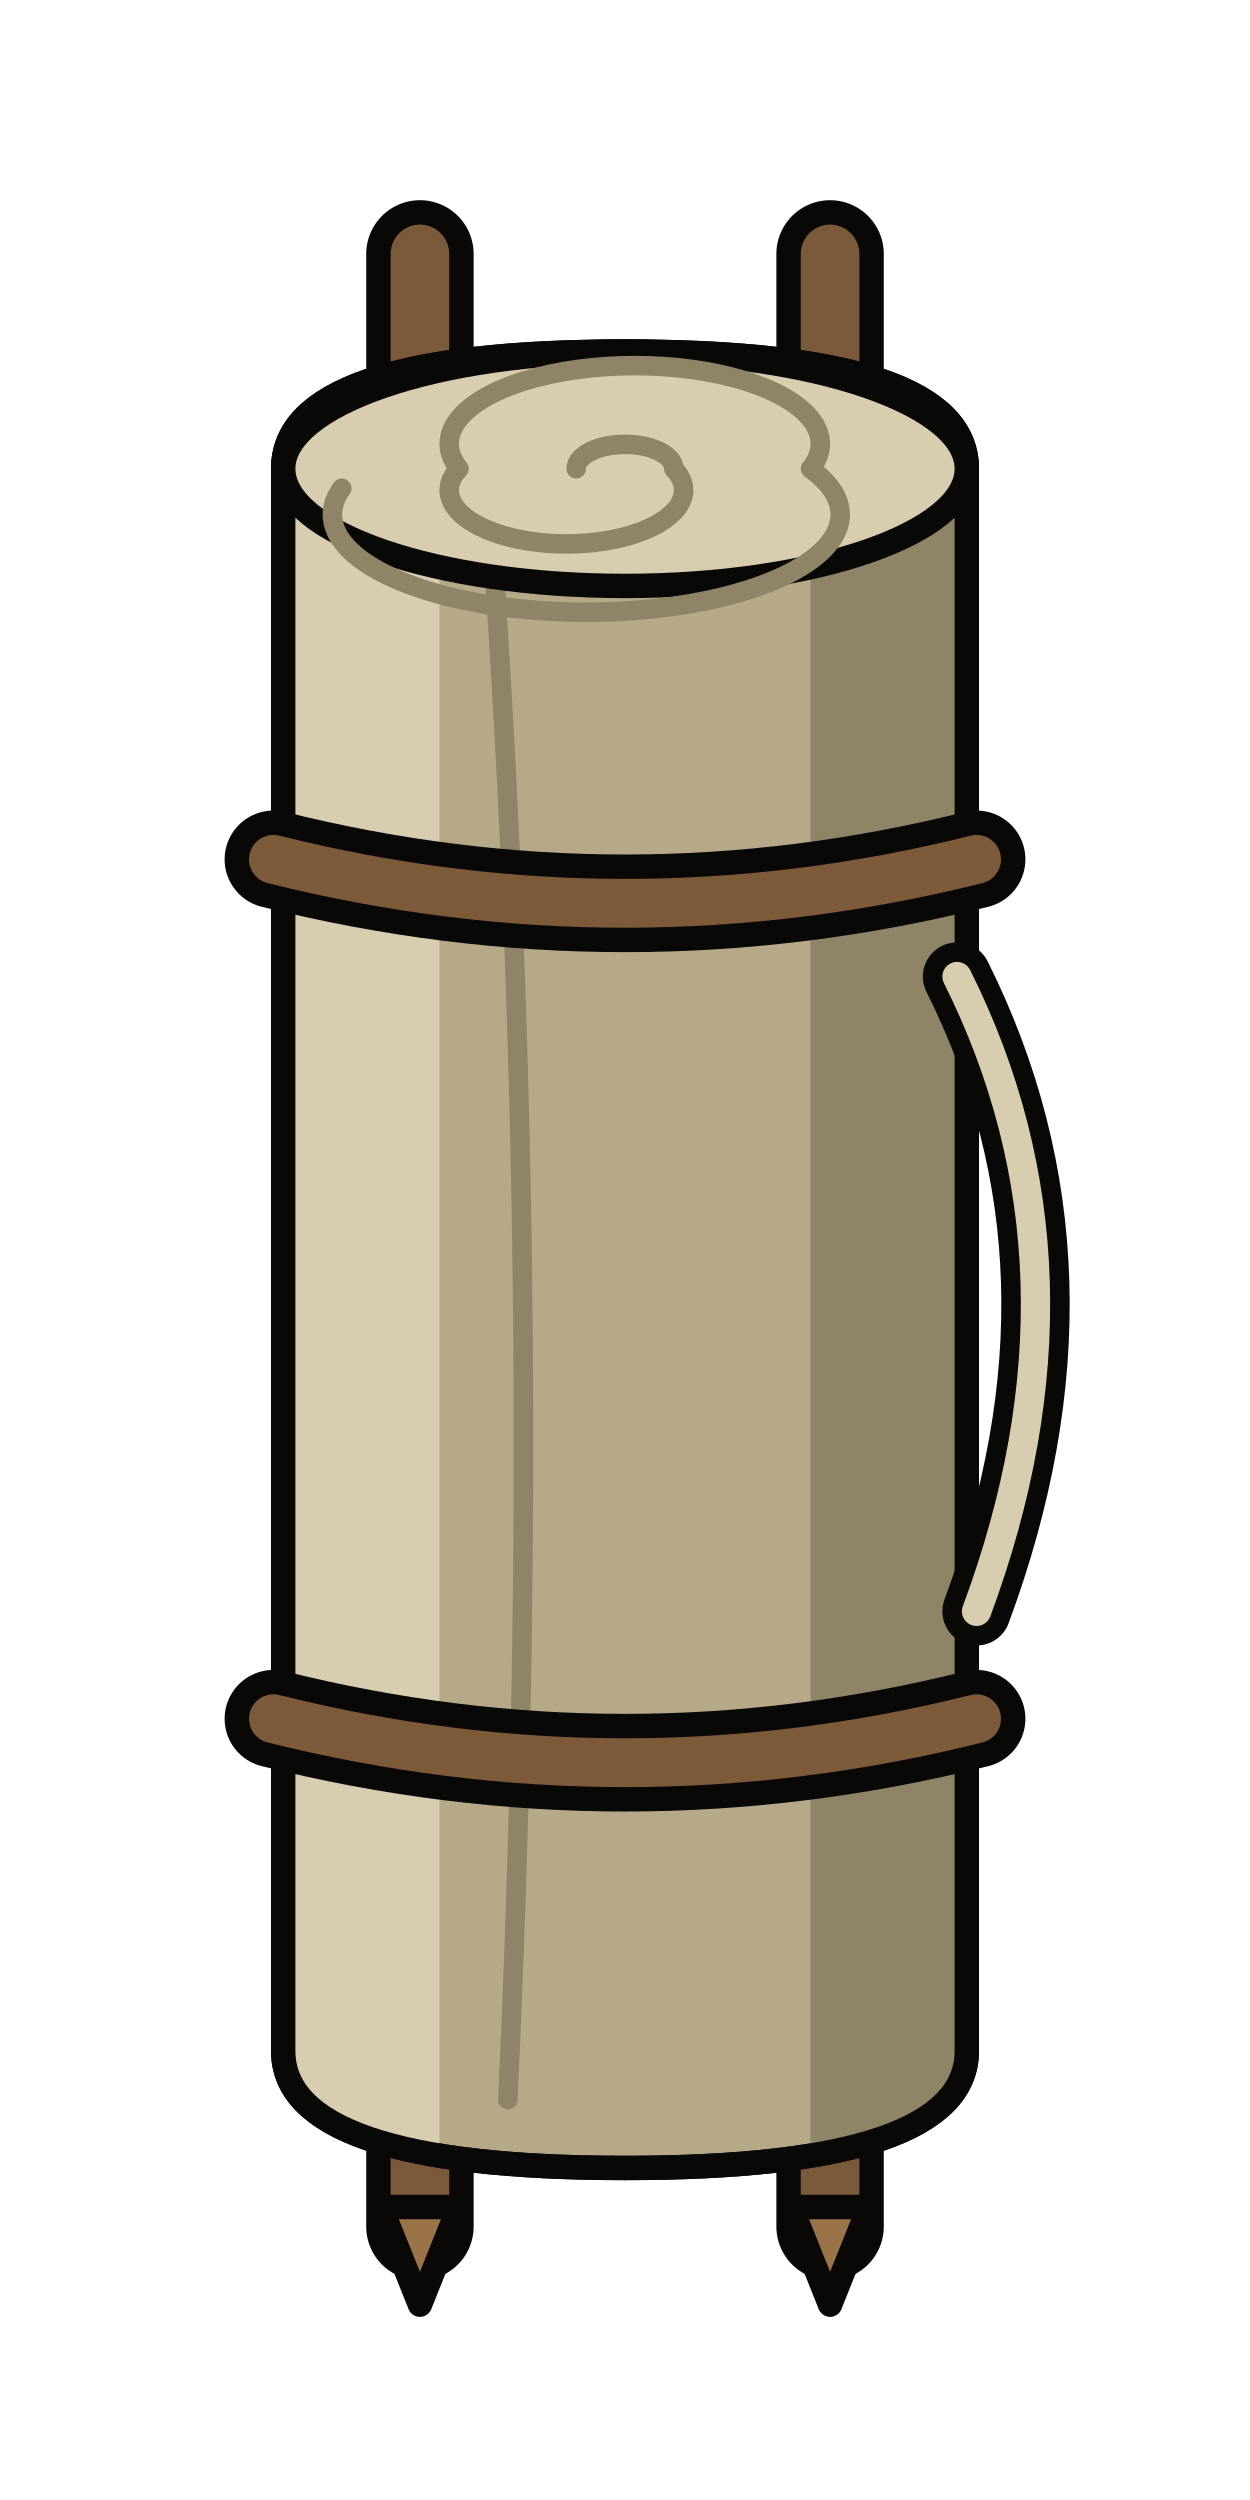
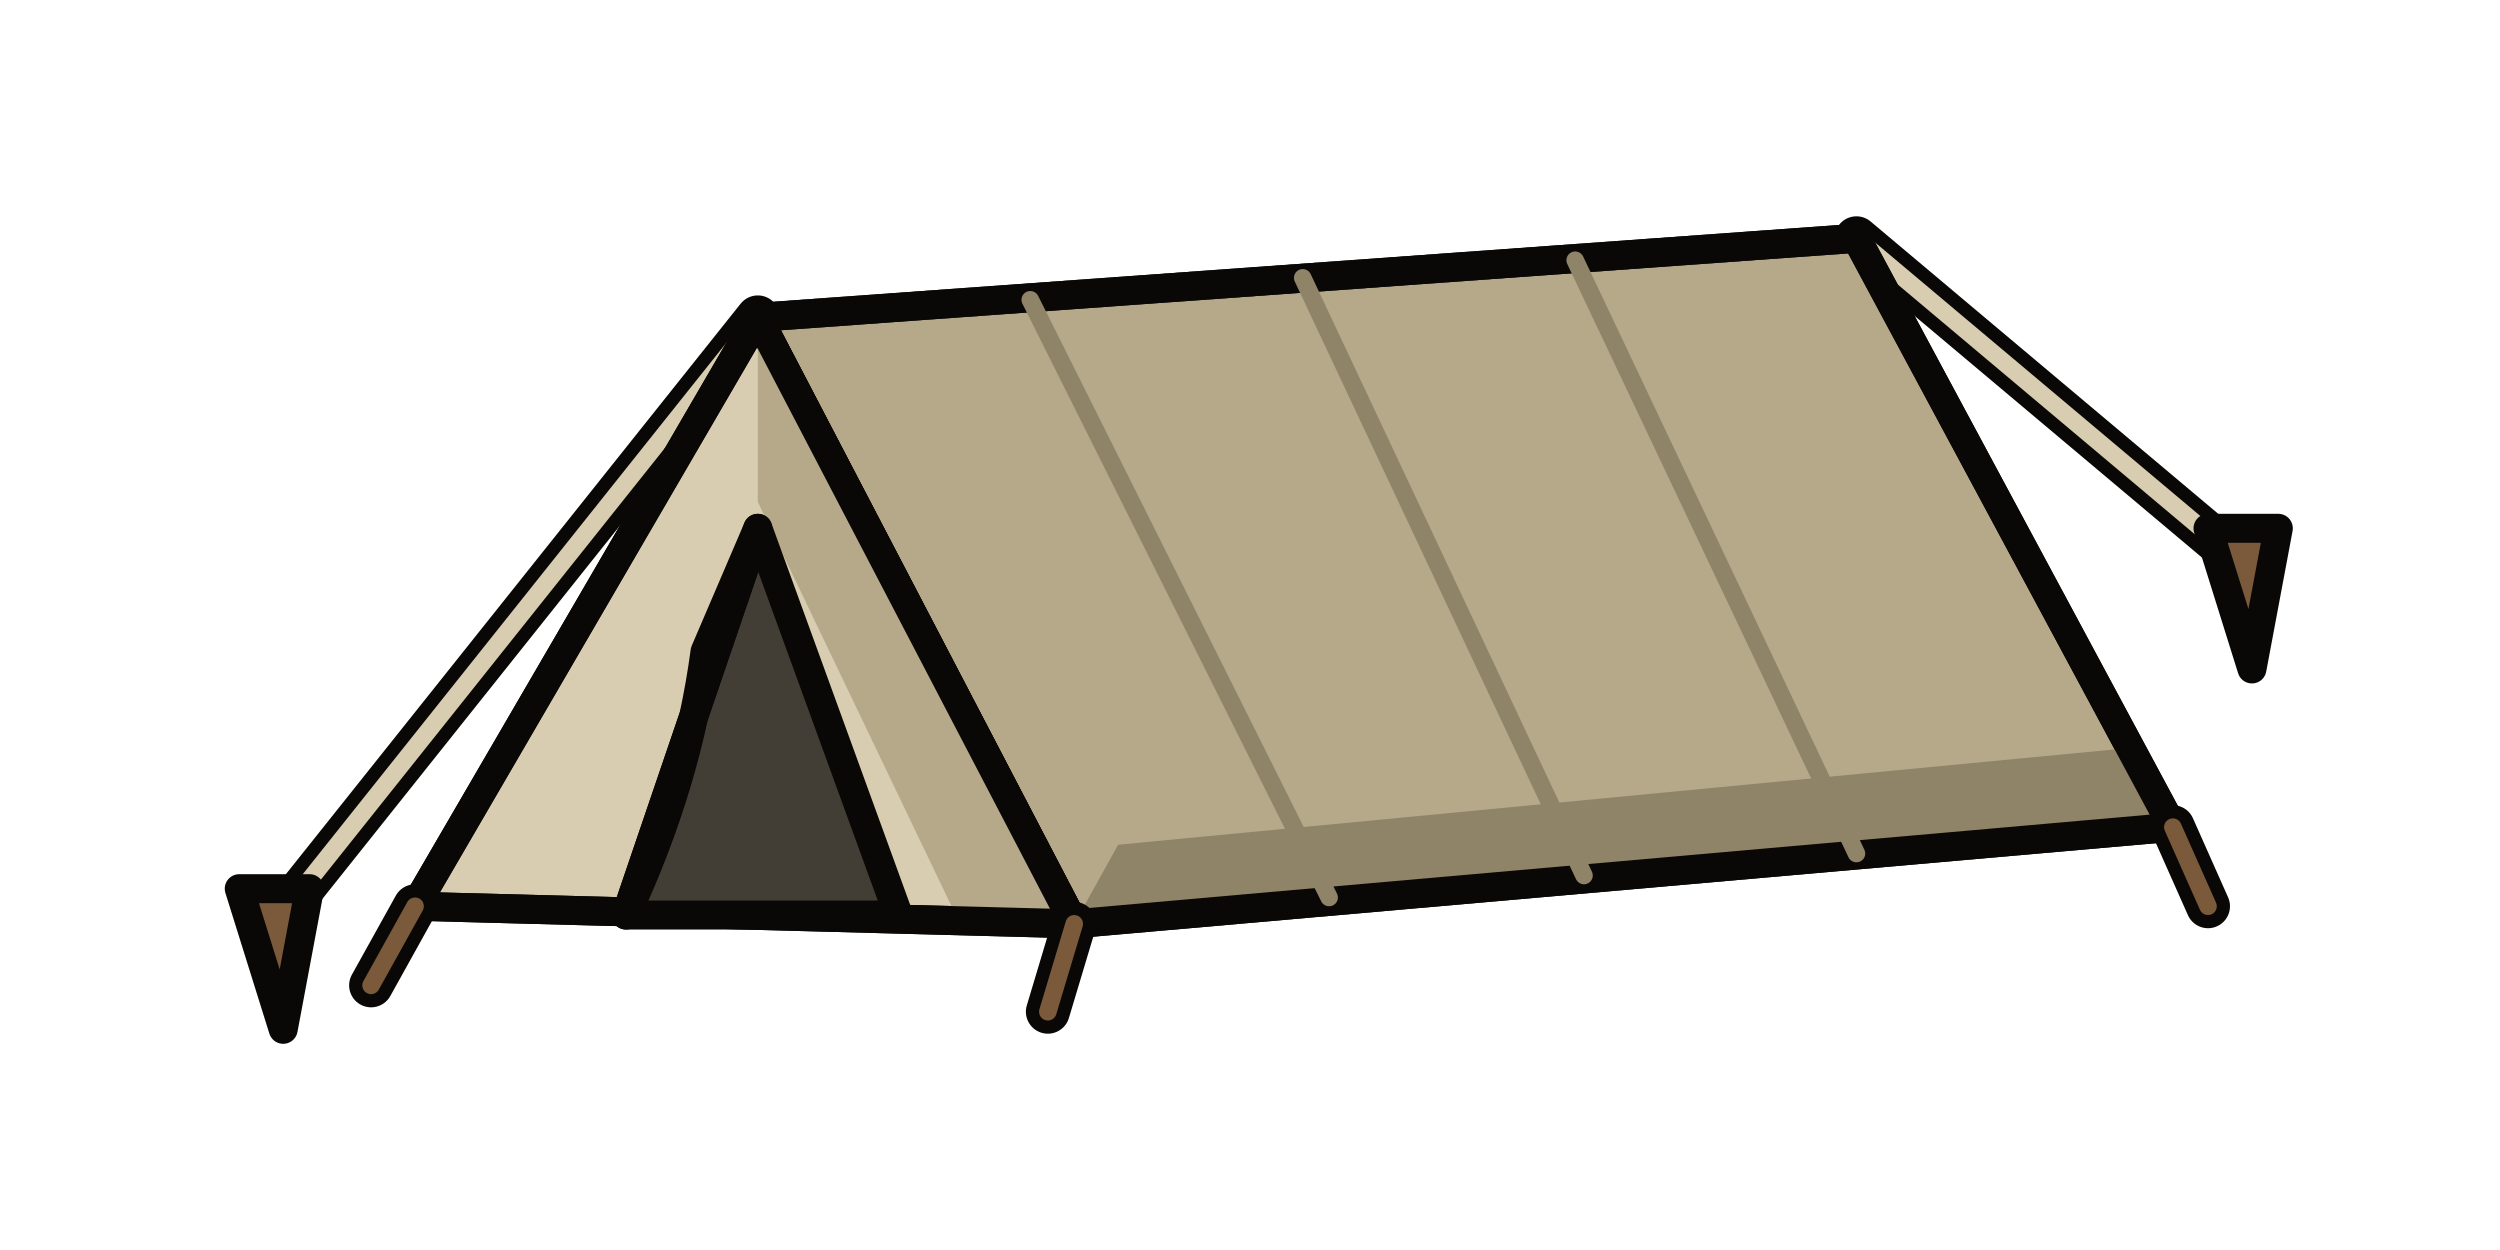
- <svg xmlns="http://www.w3.org/2000/svg" xmlns:xlink="http://www.w3.org/1999/xlink" viewBox="0 0 256 512" role="img">
-   <defs>
-     <path id="rolo" d="M58 96 Q58 72 128 72 Q198 72 198 96 V420 Q198 444 128 444 Q58 444 58 420 Z" />
-     <clipPath id="c-rolo">
-       <use xlink:href="#rolo" />
-     </clipPath>
-   </defs>
-   <g stroke="#0a0806" stroke-width="5" stroke-linejoin="round" stroke-linecap="round">
-     <path d="M86 52 V456" fill="none" stroke-width="22" />
-     <path d="M86 52 V456" fill="none" stroke="#7a5a3a" stroke-width="12" />
-     <path d="M170 52 V456" fill="none" stroke-width="22" />
-     <path d="M170 52 V456" fill="none" stroke="#7a5a3a" stroke-width="12" />
-     <path d="M78 452 L86 472 L94 452 Z M162 452 L170 472 L178 452 Z" fill="#9a7448" />
-     <use xlink:href="#rolo" fill="#b5a98a" />
-     <g clip-path="url(#c-rolo)" stroke="none">
-       <rect x="50" y="60" width="40" height="400" fill="#d8cdb0" />
-       <rect x="166" y="60" width="40" height="400" fill="#8f8468" />
-     </g>
-     <use xlink:href="#rolo" fill="none" />
-     <path d="M100 100 Q112 260 104 430" fill="none" stroke="#8f8468" stroke-width="4" />
-     <ellipse cx="128" cy="96" rx="70" ry="24" fill="#d8cdb0" />
-     <path d="M128 96 m-10 0 a10 5 0 1 1 20 0 a24 11 0 1 1 -44 0 a38 16 0 1 1 72 0 a52 20 0 1 1 -96 4" fill="none" stroke="#8f8468" stroke-width="4" />
-     <path d="M56 176 Q128 194 200 176" fill="none" stroke-width="20" />
-     <path d="M56 176 Q128 194 200 176" fill="none" stroke="#7c5a3a" stroke-width="10" />
-     <path d="M56 352 Q128 370 200 352" fill="none" stroke-width="20" />
-     <path d="M56 352 Q128 370 200 352" fill="none" stroke="#7c5a3a" stroke-width="10" />
-     <path d="M196 200 Q226 260 200 330" fill="none" stroke-width="14" />
-     <path d="M196 200 Q226 260 200 330" fill="none" stroke="#d8cdb0" stroke-width="6" />
+ <svg xmlns="http://www.w3.org/2000/svg" viewBox="0 0 512 256" role="img">
+   <g transform="translate(256 128) scale(0.9) translate(-262 -140)" stroke="#0a0806" stroke-width="6.6" stroke-linejoin="round" stroke-linecap="round">
+     <path d="M150 70 L40 208 M400 52 L488 126" fill="none" stroke-width="10" />
+     <path d="M150 70 L40 208 M400 52 L488 126" fill="none" stroke="#d8cdb0" stroke-width="4" />
+     <path d="M32 200 L48 200 L42 232 Z M480 118 L496 118 L490 150 Z" fill="#7a5a3a" />
+     <path d="M150 70 L400 52 L472 186 L222 208 Z" fill="#b5a98a" />
+     <path d="M232 190 L462 168 L472 186 L222 208 Z" fill="#8f8468" stroke="none" />
+     <path d="M150 70 L400 52 L472 186 L222 208 Z" fill="none" />
+     <path d="M212 66 L280 202 M274 61 L338 197 M336 57 L400 192" fill="none" stroke="#8f8468" stroke-width="4" />
+     <path d="M150 70 L72 204 L222 208 Z" fill="#d8cdb0" />
+     <path d="M150 70 L222 208 L196 208 L150 112 Z" fill="#b5a98a" stroke="none" />
+     <path d="M150 70 L72 204 L222 208 Z" fill="none" />
+     <path d="M150 118 L120 206 H182 Z" fill="#433e35" />
+     <path d="M150 118 L120 206 Q134 176 138 146 Z" fill="#b5a98a" />
+     <path d="M72 204 L62 222 M222 208 L216 228 M472 186 L480 204" fill="none" stroke-width="10" />
+     <path d="M72 204 L62 222 M222 208 L216 228 M472 186 L480 204" fill="none" stroke="#7a5a3a" stroke-width="4" />
  </g>
</svg>
